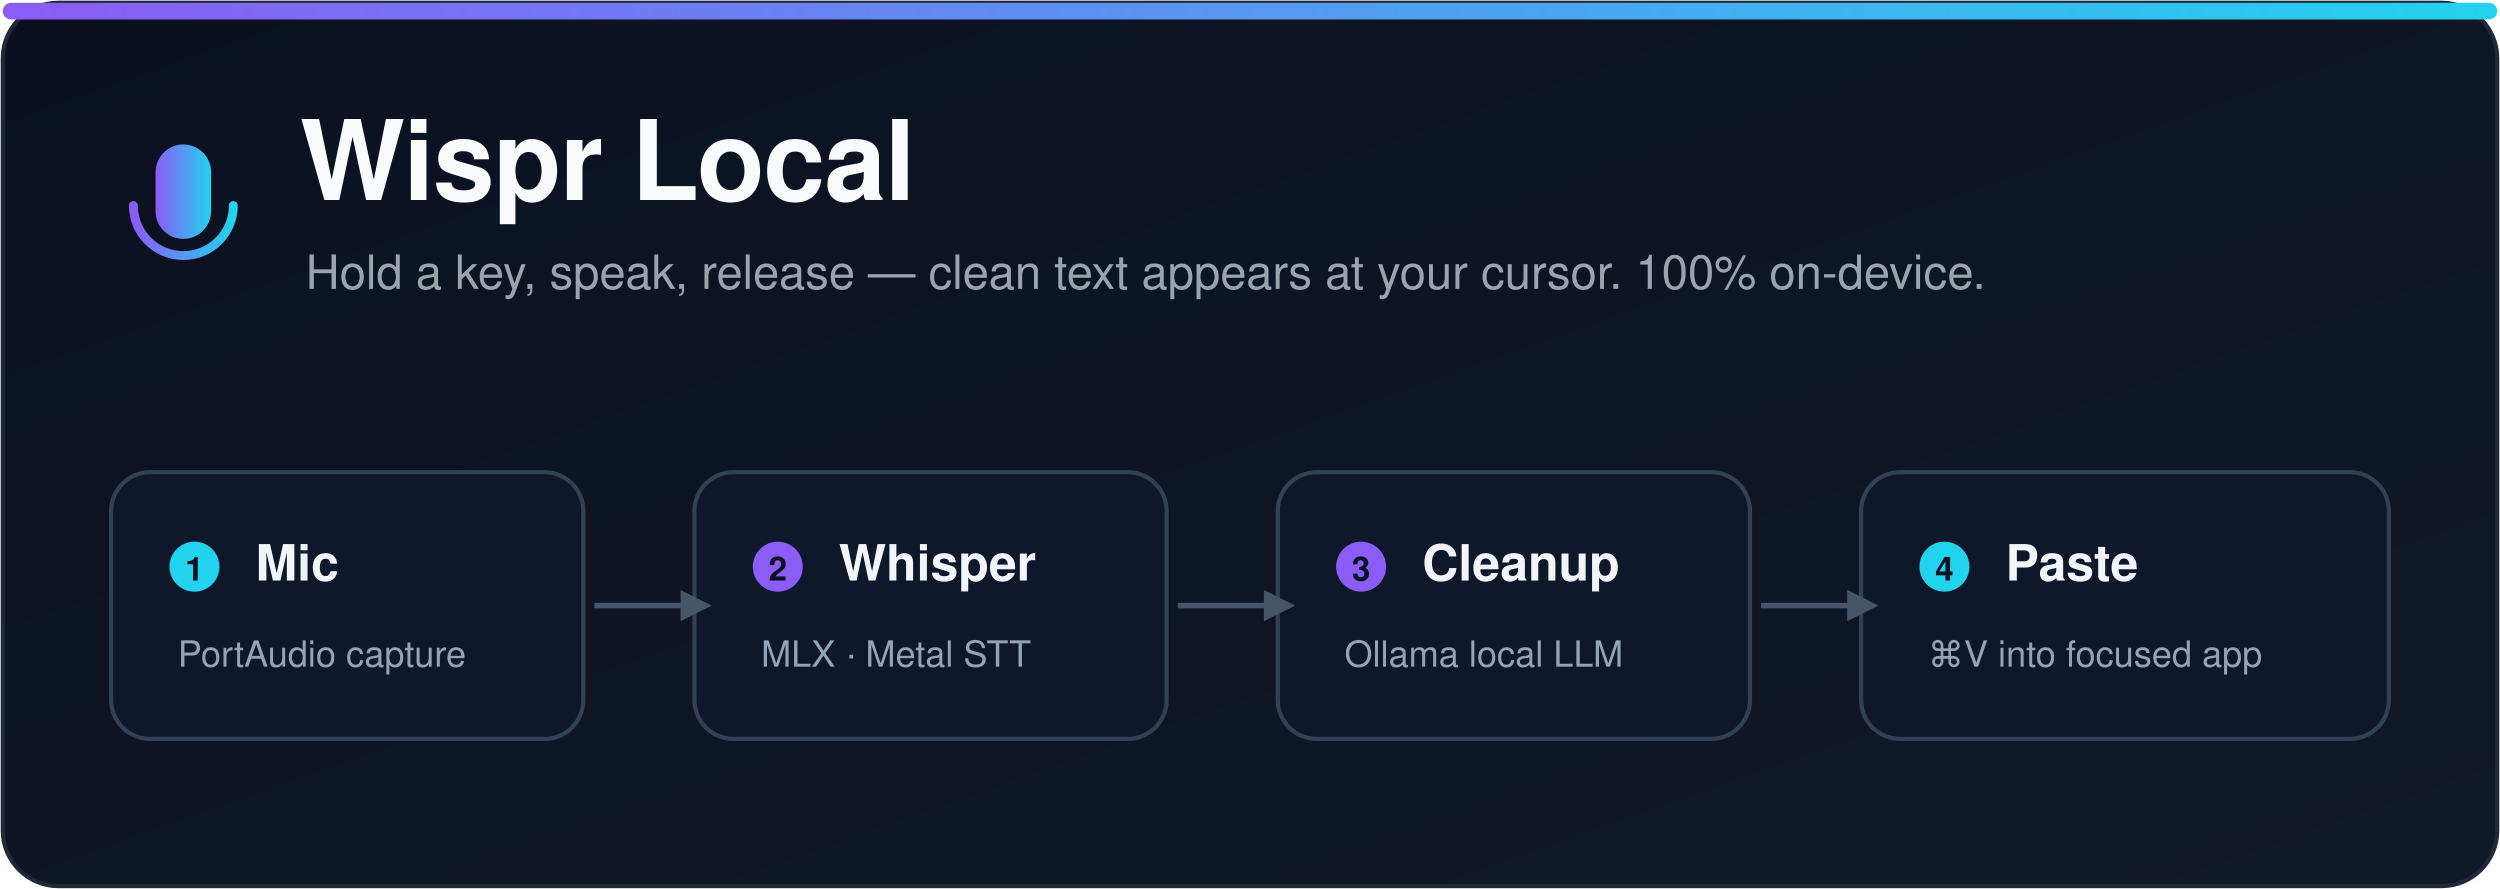
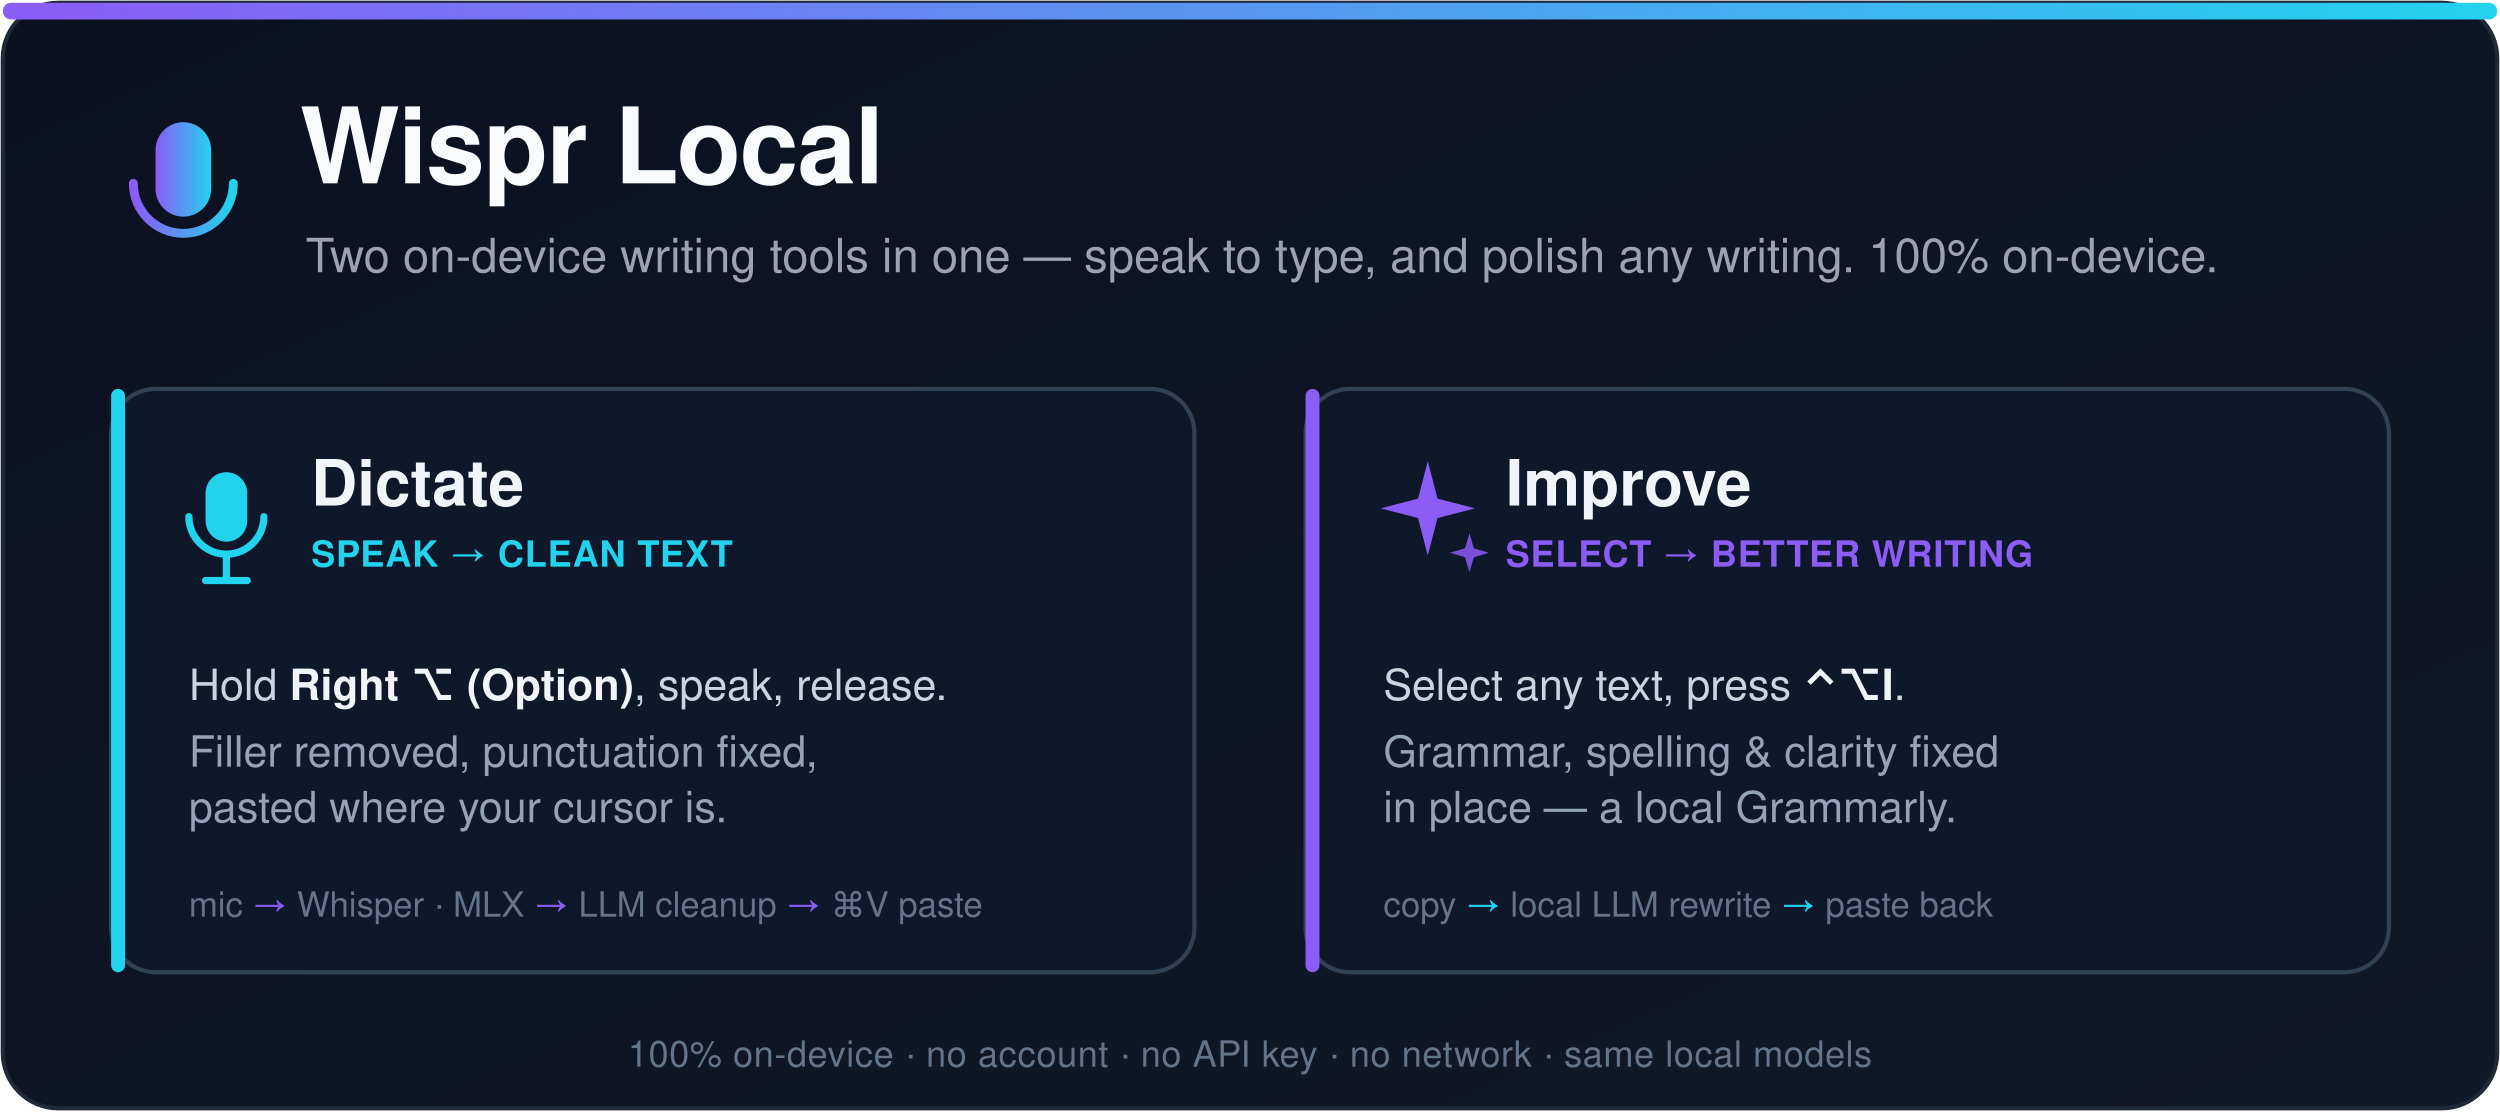
- <svg xmlns="http://www.w3.org/2000/svg" viewBox="0 0 900 320" width="900" height="320" font-family="-apple-system, BlinkMacSystemFont, 'Segoe UI', Helvetica, Arial, sans-serif">
+ <svg xmlns="http://www.w3.org/2000/svg" viewBox="0 0 900 400" width="900" height="400" font-family="-apple-system, BlinkMacSystemFont, 'Segoe UI', Helvetica, Arial, sans-serif">
  <defs>
    <linearGradient id="bg" x1="0" y1="0" x2="1" y2="1">
      <stop offset="0" stop-color="#0B1120" />
      <stop offset="1" stop-color="#111827" />
    </linearGradient>
    <linearGradient id="accent" x1="0" y1="0" x2="1" y2="0">
      <stop offset="0" stop-color="#8B5CF6" />
      <stop offset="1" stop-color="#22D3EE" />
    </linearGradient>
-     <filter id="soft" x="-20%" y="-20%" width="140%" height="140%">
-       <feGaussianBlur stdDeviation="6" result="b" />
-       <feMerge>
-         <feMergeNode in="b" />
-         <feMergeNode in="SourceGraphic" />
-       </feMerge>
-     </filter>
  </defs>
-   <rect x="1" y="1" width="898" height="318" rx="20" fill="url(#bg)" stroke="#1F2937" stroke-width="1.5" />
+   <rect x="1" y="1" width="898" height="398" rx="20" fill="url(#bg)" stroke="#1F2937" stroke-width="1.5" />
  <rect x="1" y="1" width="898" height="6" rx="3" fill="url(#accent)" />
-   <g transform="translate(48,52)" fill="none" stroke="url(#accent)" stroke-width="3.2" stroke-linecap="round">
+   <g transform="translate(48,44)" fill="none" stroke="url(#accent)" stroke-width="3.2" stroke-linecap="round">
    <rect x="8" y="0" width="20" height="34" rx="10" fill="url(#accent)" stroke="none" />
    <path d="M0 22 a18 18 0 0 0 36 0" />
    <line x1="18" y1="40" x2="18" y2="52" />
    <line x1="8" y1="52" x2="28" y2="52" />
  </g>
-   <text x="108" y="72" fill="#F9FAFB" font-size="40" font-weight="700" letter-spacing="-0.5">Wispr Local</text>
-   <text x="110" y="104" fill="#9CA3AF" font-size="17" font-weight="400">Hold a key, speak, release — clean text appears at your cursor. 100% on-device.</text>
-   <g transform="translate(0,170)">
-     <g transform="translate(40,0)">
-       <rect width="170" height="96" rx="14" fill="#0F172A" stroke="#334155" stroke-width="1.5" />
-       <circle cx="30" cy="34" r="9" fill="#22D3EE" />
-       <text x="30" y="39" text-anchor="middle" fill="#0B1120" font-size="12" font-weight="700">1</text>
-       <text x="52" y="39" fill="#F1F5F9" font-size="18" font-weight="600">Mic</text>
-       <text x="24" y="70" fill="#94A3B8" font-size="13">PortAudio capture</text>
+   <text x="108" y="66" fill="#F9FAFB" font-size="38" font-weight="700" letter-spacing="-0.5">Wispr Local</text>
+   <text x="110" y="98" fill="#9CA3AF" font-size="17" font-weight="400">Two on-device writing tools in one — speak to type, and polish any writing. 100% on-device.</text>
+   <g transform="translate(40,140)">
+     <rect width="390" height="210" rx="16" fill="#0F172A" stroke="#334155" stroke-width="1.5" />
+     <rect width="5" height="210" rx="2.5" fill="#22D3EE" />
+     <g transform="translate(28,30)" fill="none" stroke="#22D3EE" stroke-width="2.6" stroke-linecap="round">
+       <rect x="6" y="0" width="15" height="25" rx="7.5" fill="#22D3EE" stroke="none" />
+       <path d="M0 16 a13.5 13.5 0 0 0 27 0" />
+       <line x1="13.5" y1="30" x2="13.5" y2="39" />
+       <line x1="6" y1="39" x2="21" y2="39" />
    </g>
-     <g transform="translate(250,0)">
-       <rect width="170" height="96" rx="14" fill="#0F172A" stroke="#334155" stroke-width="1.5" />
-       <circle cx="30" cy="34" r="9" fill="#8B5CF6" />
-       <text x="30" y="39" text-anchor="middle" fill="#0B1120" font-size="12" font-weight="700">2</text>
-       <text x="52" y="39" fill="#F1F5F9" font-size="18" font-weight="600">Whisper</text>
-       <text x="24" y="70" fill="#94A3B8" font-size="13">MLX · Metal STT</text>
+     <text x="72" y="42" fill="#F1F5F9" font-size="23" font-weight="700">Dictate</text>
+     <text x="72" y="64" fill="#22D3EE" font-size="13" font-weight="600" letter-spacing="0.3">SPEAK → CLEAN TEXT</text>
+     <text x="28" y="112" fill="#CBD5E1" font-size="15.5">Hold <tspan font-weight="700" fill="#F1F5F9">Right ⌥ (Option)</tspan>, speak, release.</text>
+     <text x="28" y="136" fill="#94A3B8" font-size="15.5">Filler removed, punctuation fixed,</text>
+     <text x="28" y="156" fill="#94A3B8" font-size="15.5">pasted where your cursor is.</text>
+     <text x="28" y="190" font-size="12.5" fill="#64748B">mic <tspan fill="#8B5CF6" font-weight="700">→</tspan> Whisper · MLX <tspan fill="#8B5CF6" font-weight="700">→</tspan> LLM cleanup <tspan fill="#8B5CF6" font-weight="700">→</tspan> ⌘V paste</text>
+   </g>
+   <g transform="translate(470,140)">
+     <rect width="390" height="210" rx="16" fill="#0F172A" stroke="#334155" stroke-width="1.5" />
+     <rect width="5" height="210" rx="2.5" fill="#8B5CF6" />
+     <g transform="translate(26,26)" fill="#8B5CF6">
+       <path d="M18 0 L21.5 13.5 L35 17 L21.5 20.5 L18 34 L14.5 20.5 L1 17 L14.5 13.5 Z" />
+       <path d="M33 26 L34.6 31.4 L40 33 L34.6 34.6 L33 40 L31.4 34.6 L26 33 L31.4 31.4 Z" opacity="0.85" />
    </g>
-     <g transform="translate(460,0)">
-       <rect width="170" height="96" rx="14" fill="#0F172A" stroke="#334155" stroke-width="1.5" />
-       <circle cx="30" cy="34" r="9" fill="#8B5CF6" />
-       <text x="30" y="39" text-anchor="middle" fill="#0B1120" font-size="12" font-weight="700">3</text>
-       <text x="52" y="39" fill="#F1F5F9" font-size="18" font-weight="600">Cleanup</text>
-       <text x="24" y="70" fill="#94A3B8" font-size="13">Ollama local LLM</text>
-     </g>
-     <g transform="translate(670,0)">
-       <rect width="190" height="96" rx="14" fill="#0F172A" stroke="#334155" stroke-width="1.5" />
-       <circle cx="30" cy="34" r="9" fill="#22D3EE" />
-       <text x="30" y="39" text-anchor="middle" fill="#0B1120" font-size="12" font-weight="700">4</text>
-       <text x="52" y="39" fill="#F1F5F9" font-size="18" font-weight="600">Paste</text>
-       <text x="24" y="70" fill="#94A3B8" font-size="13">⌘V into focused app</text>
-     </g>
-     <g stroke="#475569" stroke-width="2" fill="#475569">
-       <line x1="214" y1="48" x2="246" y2="48" />
-       <polygon points="246,44 254,48 246,52" />
-       <line x1="424" y1="48" x2="456" y2="48" />
-       <polygon points="456,44 464,48 456,52" />
-       <line x1="634" y1="48" x2="666" y2="48" />
-       <polygon points="666,44 674,48 666,52" />
-     </g>
+     <text x="72" y="42" fill="#F1F5F9" font-size="23" font-weight="700">Improve</text>
+     <text x="72" y="64" fill="#8B5CF6" font-size="13" font-weight="600" letter-spacing="0.3">SELECT → BETTER WRITING</text>
+     <text x="28" y="112" fill="#CBD5E1" font-size="15.5">Select any text, press <tspan font-weight="700" fill="#F1F5F9">⌃⌥I</tspan>.</text>
+     <text x="28" y="136" fill="#94A3B8" font-size="15.5">Grammar, spelling &amp; clarity fixed</text>
+     <text x="28" y="156" fill="#94A3B8" font-size="15.5">in place — a local Grammarly.</text>
+     <text x="28" y="190" font-size="12.5" fill="#64748B">copy <tspan fill="#22D3EE" font-weight="700">→</tspan> local LLM rewrite <tspan fill="#22D3EE" font-weight="700">→</tspan> paste back</text>
  </g>
+   <text x="450" y="384" text-anchor="middle" fill="#64748B" font-size="13" letter-spacing="0.2">100% on-device  ·  no account  ·  no API key  ·  no network  ·  same local models</text>
</svg>
